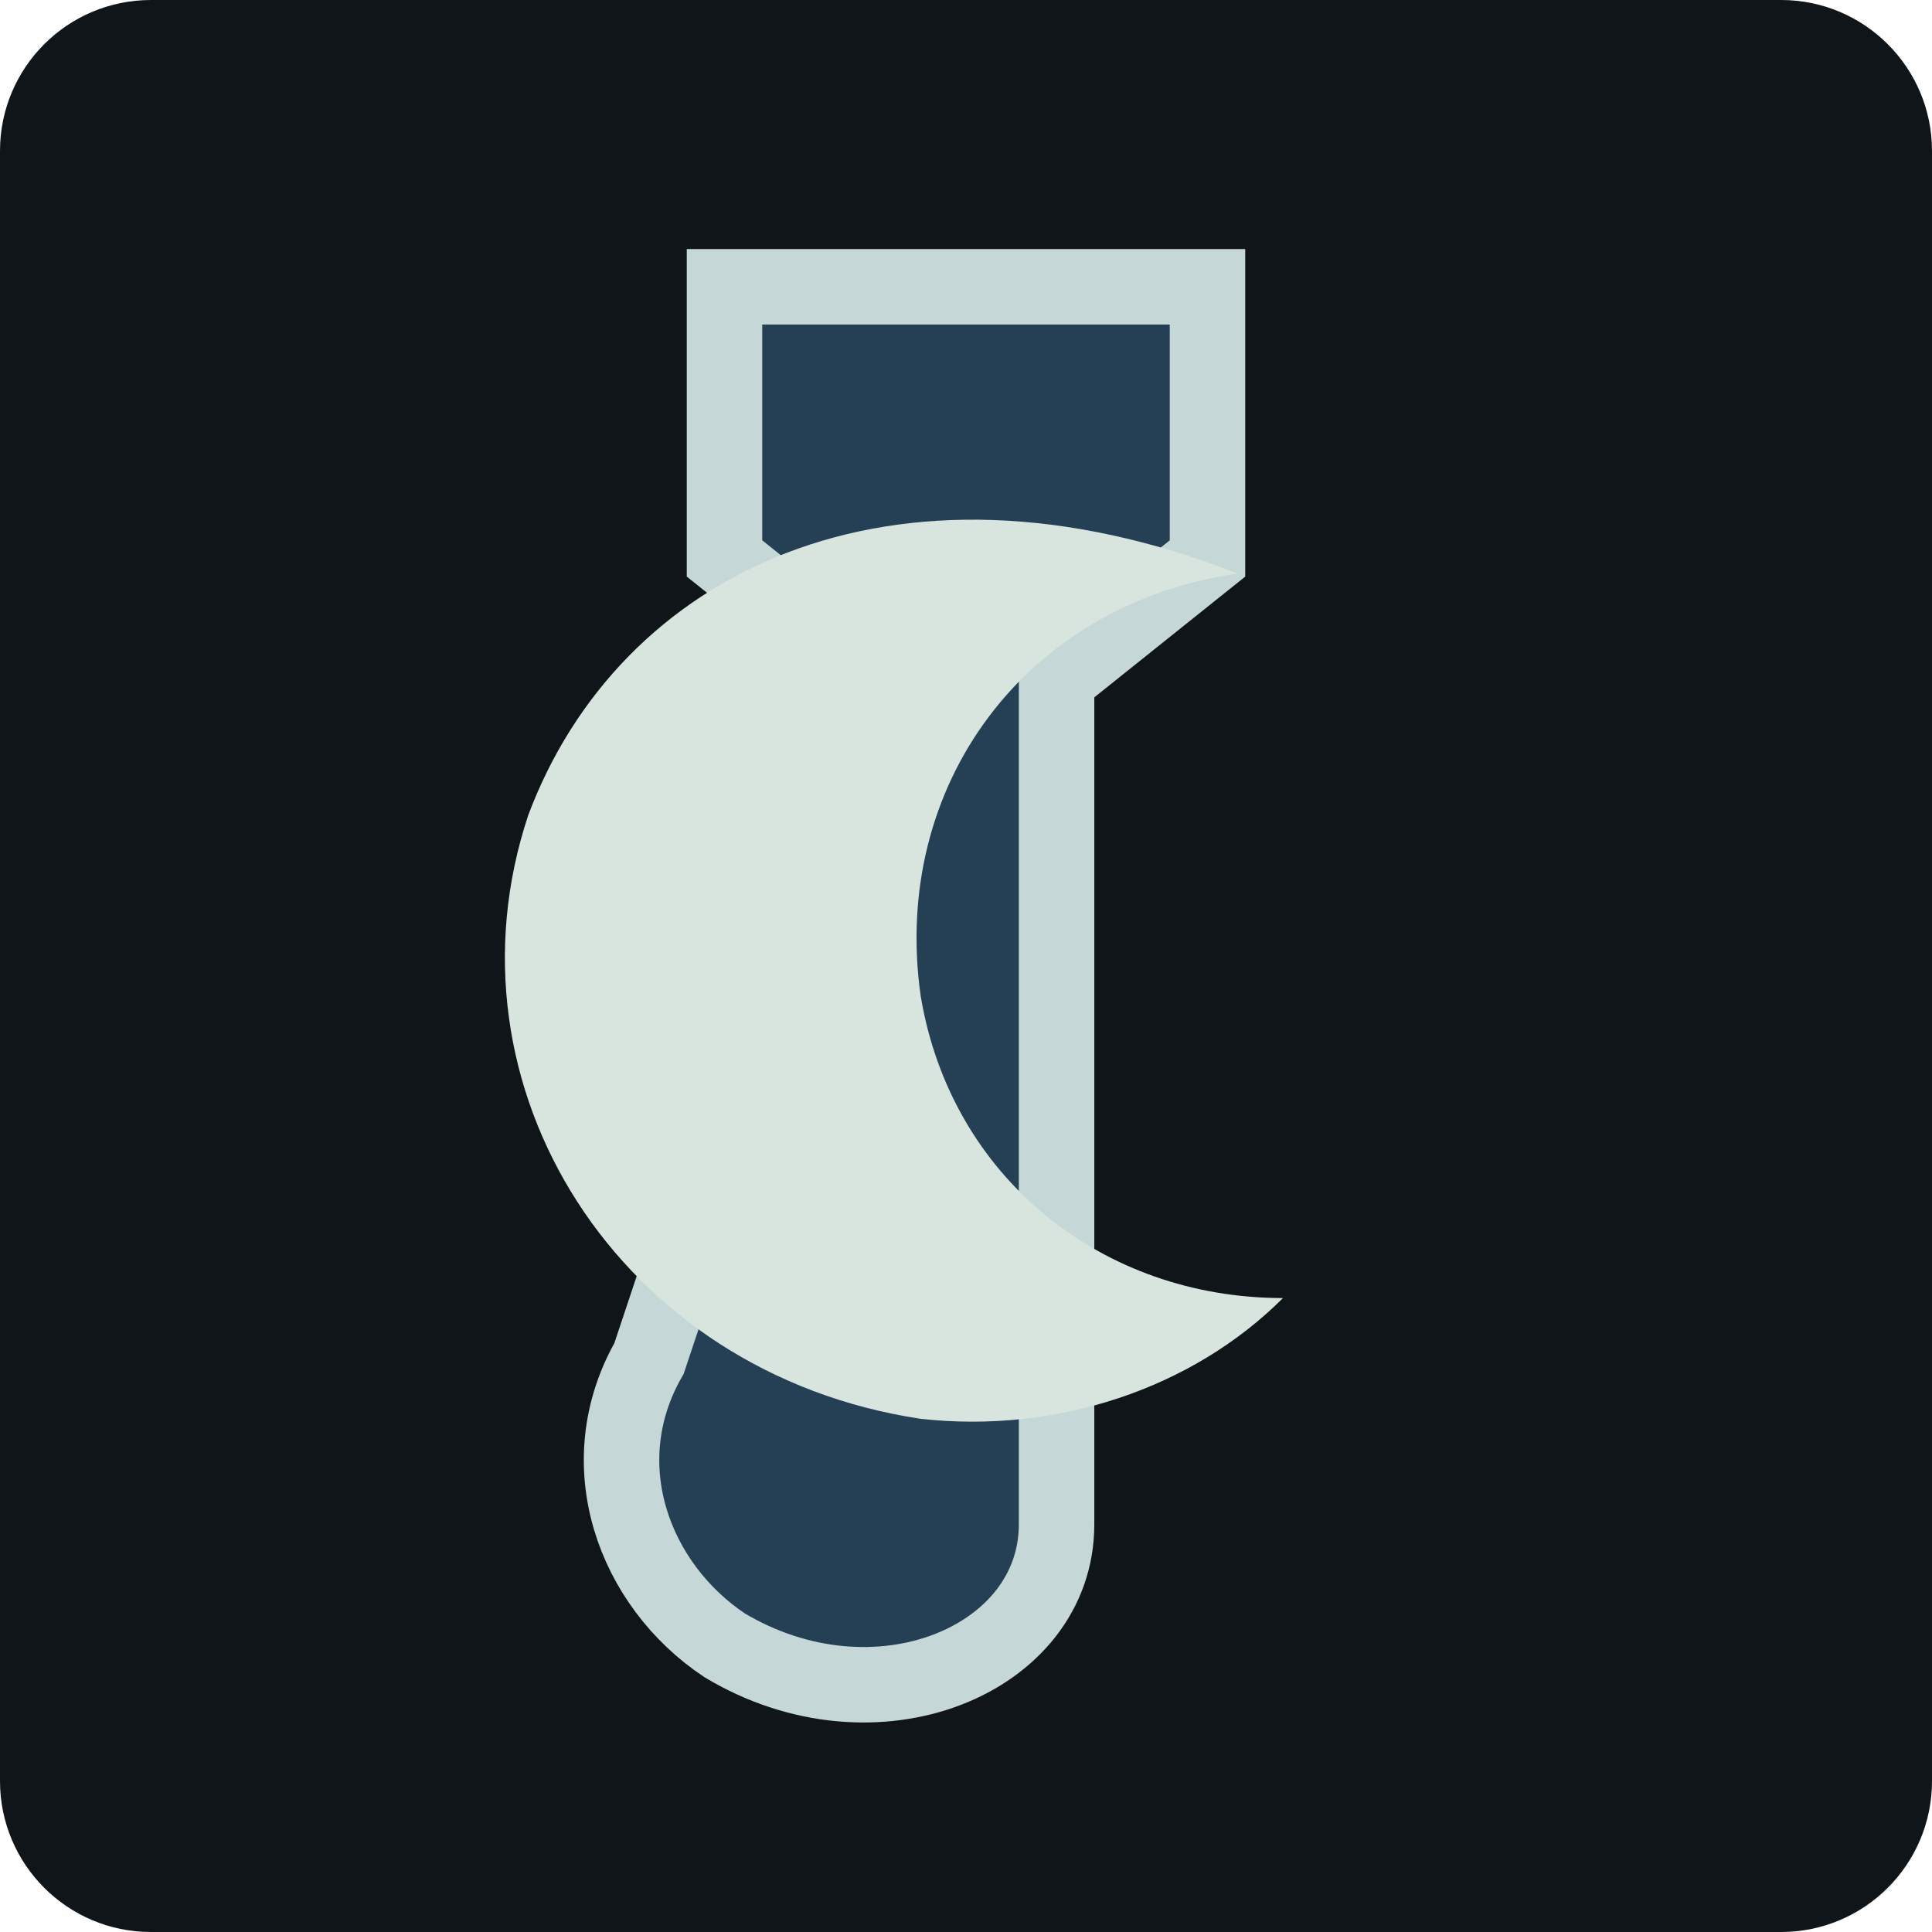
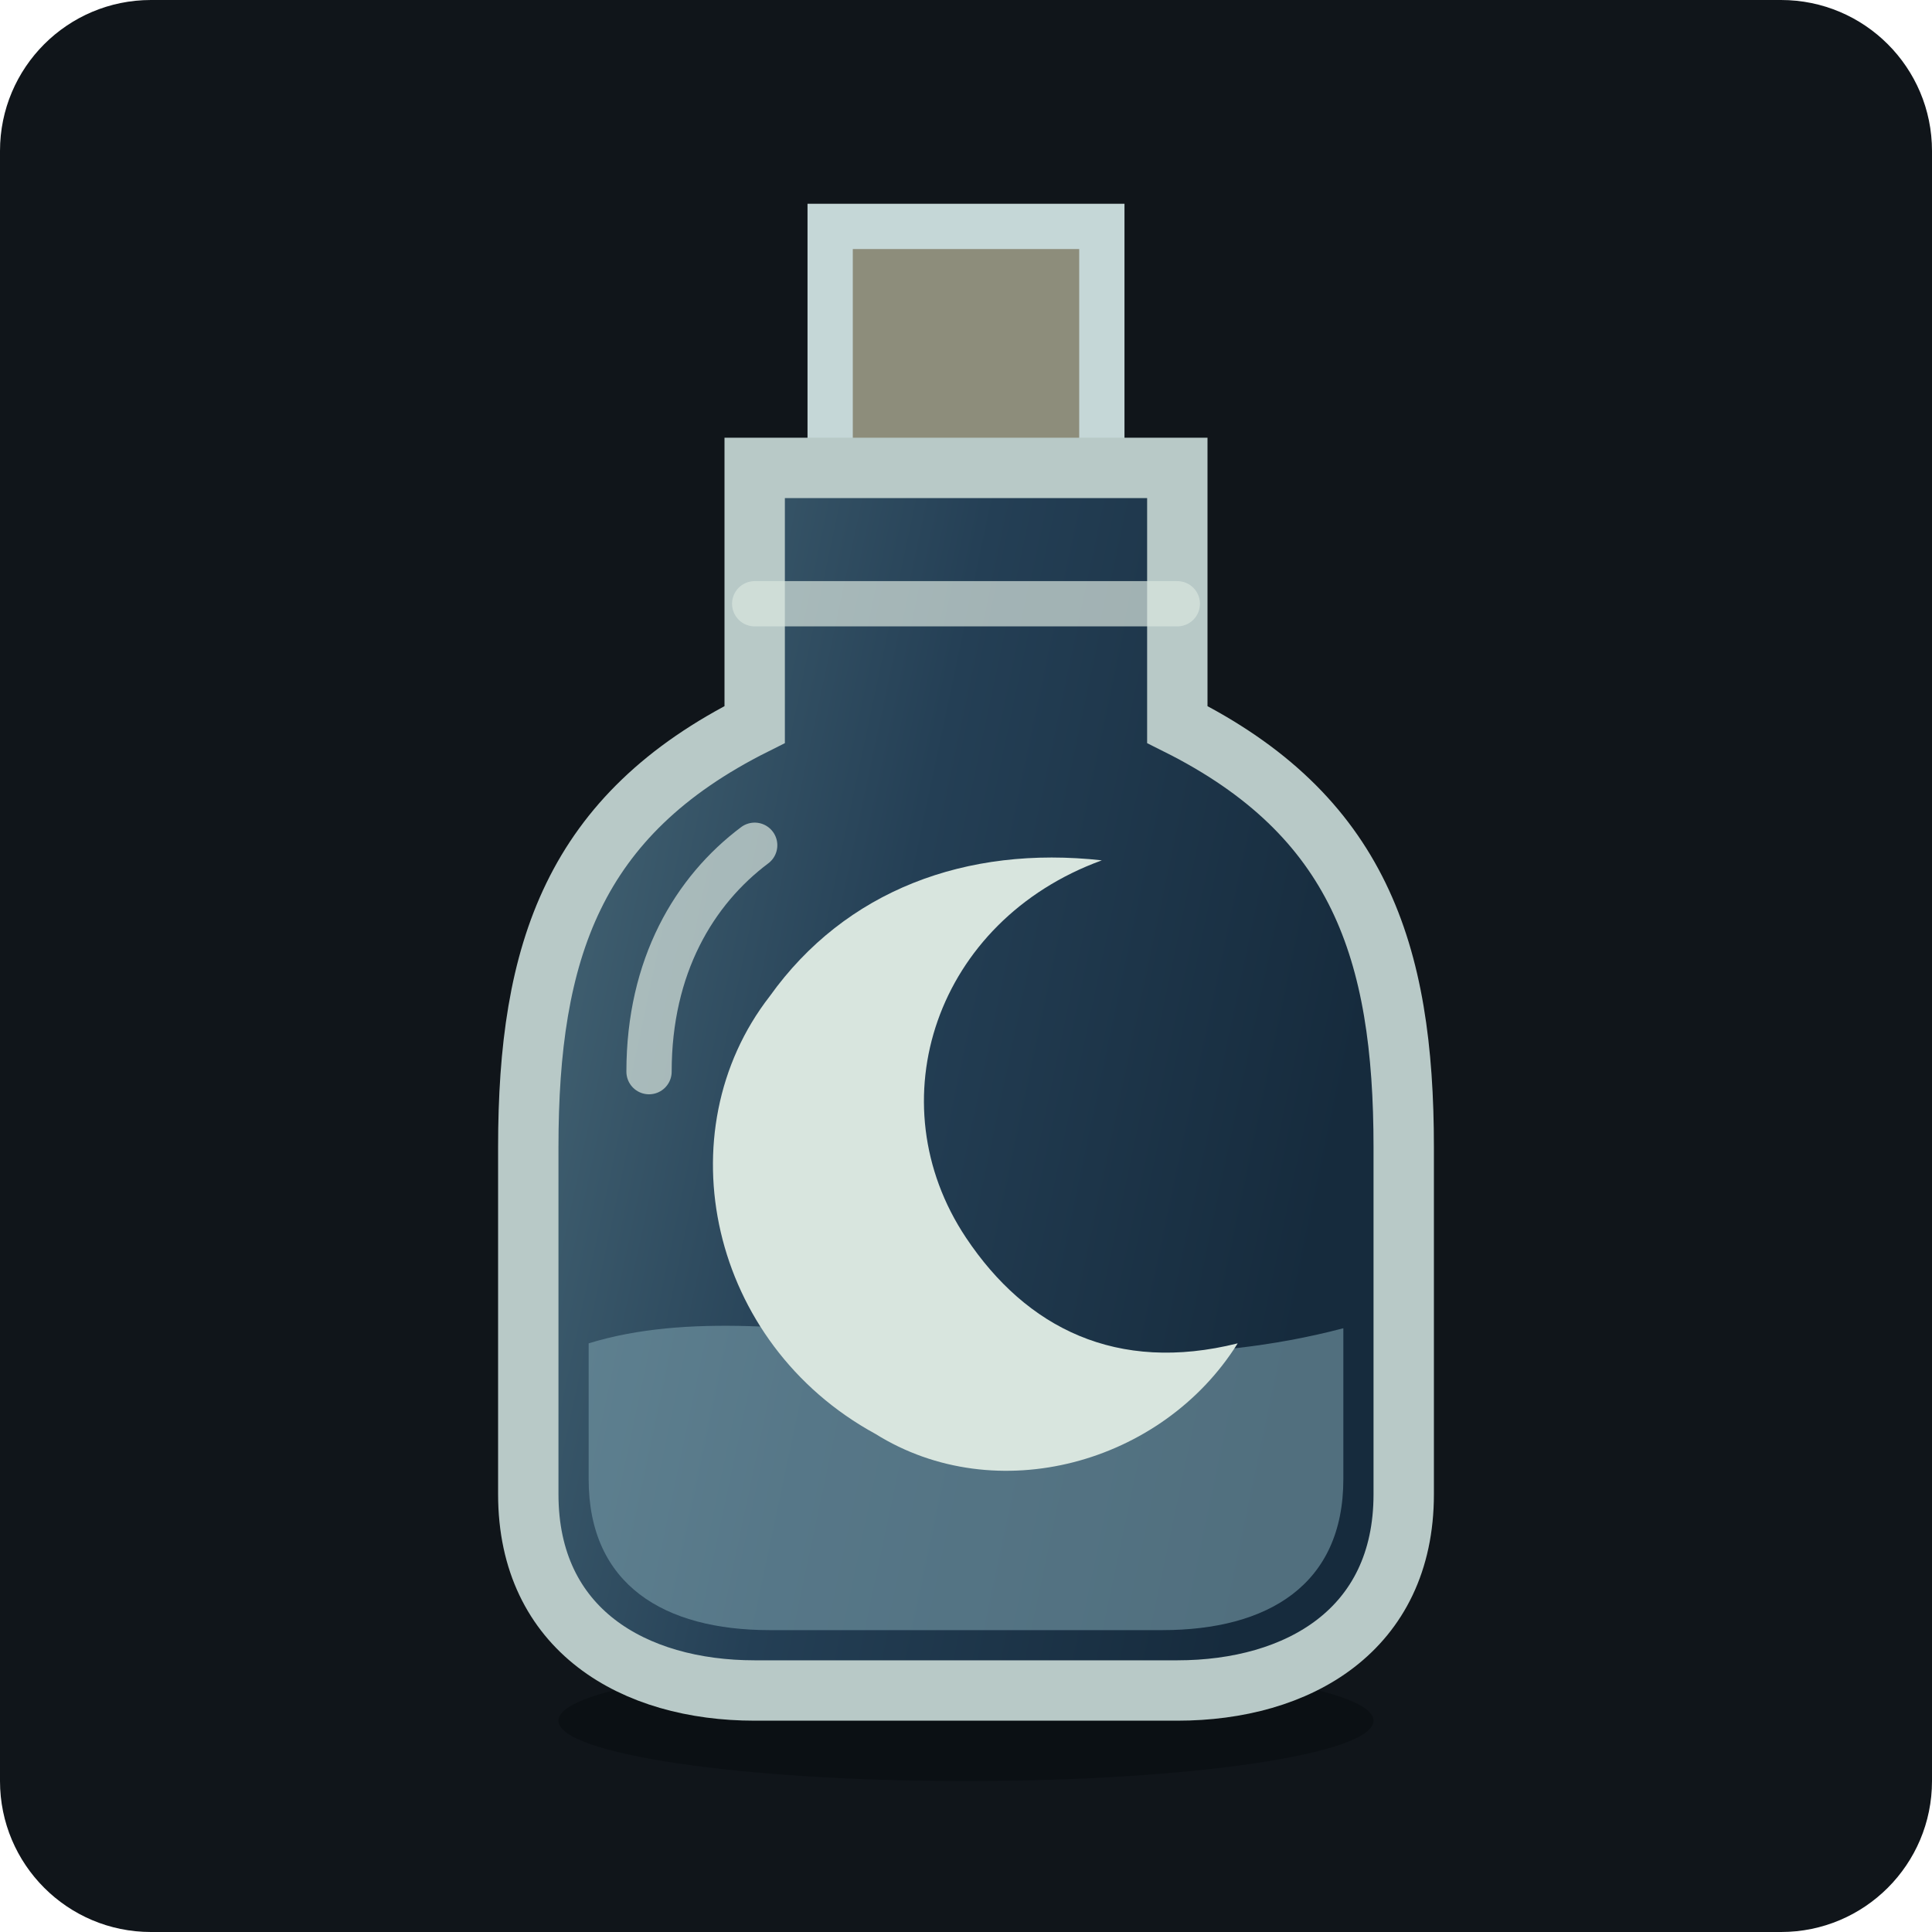
<svg xmlns="http://www.w3.org/2000/svg" width="128" height="128" viewBox="0 0 128 128">
  <rect width="128" height="128" rx="10" fill="#10151a" />
-   <path d="M48 19h32v18l-10 8v56c0 9-12 14-22 8-6-4-9-12-5-19l15-45-10-8Z" fill="#253f55" stroke="#c5d7d7" stroke-width="5" />
-   <path d="M82 38c-14 2-23 14-21 28 2 12 12 20 24 20-6 6-15 9-24 8-20-3-32-22-26-40 6-16 24-25 47-16Z" fill="#d8e5de" />
+   <defs>
+     <linearGradient id="glass" x2="1" y2=".3">
+       <stop stop-color="#4a6b7a" />
+       <stop offset=".5" stop-color="#243f55" />
+       <stop offset="1" stop-color="#162b3d" />
+     </linearGradient>
+   </defs>
+   <ellipse cx="64" cy="114" rx="27" ry="4" fill="#0b1014" />
+   <path d="M55 15h18v19H55Z" fill="#8d8d7b" stroke="#c5d7d7" stroke-width="3" />
+   <path d="M50 31h28v17c12 6 15 15 15 28v23c0 9-7 13-15 13H50c-8 0-15-4-15-13V76c0-13 3-22 15-28Z" fill="url(#glass)" stroke="#b8c9c7" stroke-width="4" />
+   <path d="M39 89c13-4 31 4 50-1v10c0 7-5 10-12 10H51c-7 0-12-3-12-10Z" fill="#789caa" opacity=".6" />
+   <path d="M73 57c-11 4-15 16-9 25 4 6 10 9 18 7-5 8-16 11-24 6-11-6-14-20-7-29 5-7 13-10 22-9Z" fill="#d8e5de" />
+   <path d="M50 40h28M43 71c0-7 3-12 7-15" fill="none" stroke="#d8e5de" stroke-width="3" stroke-linecap="round" opacity=".7" />
</svg>
